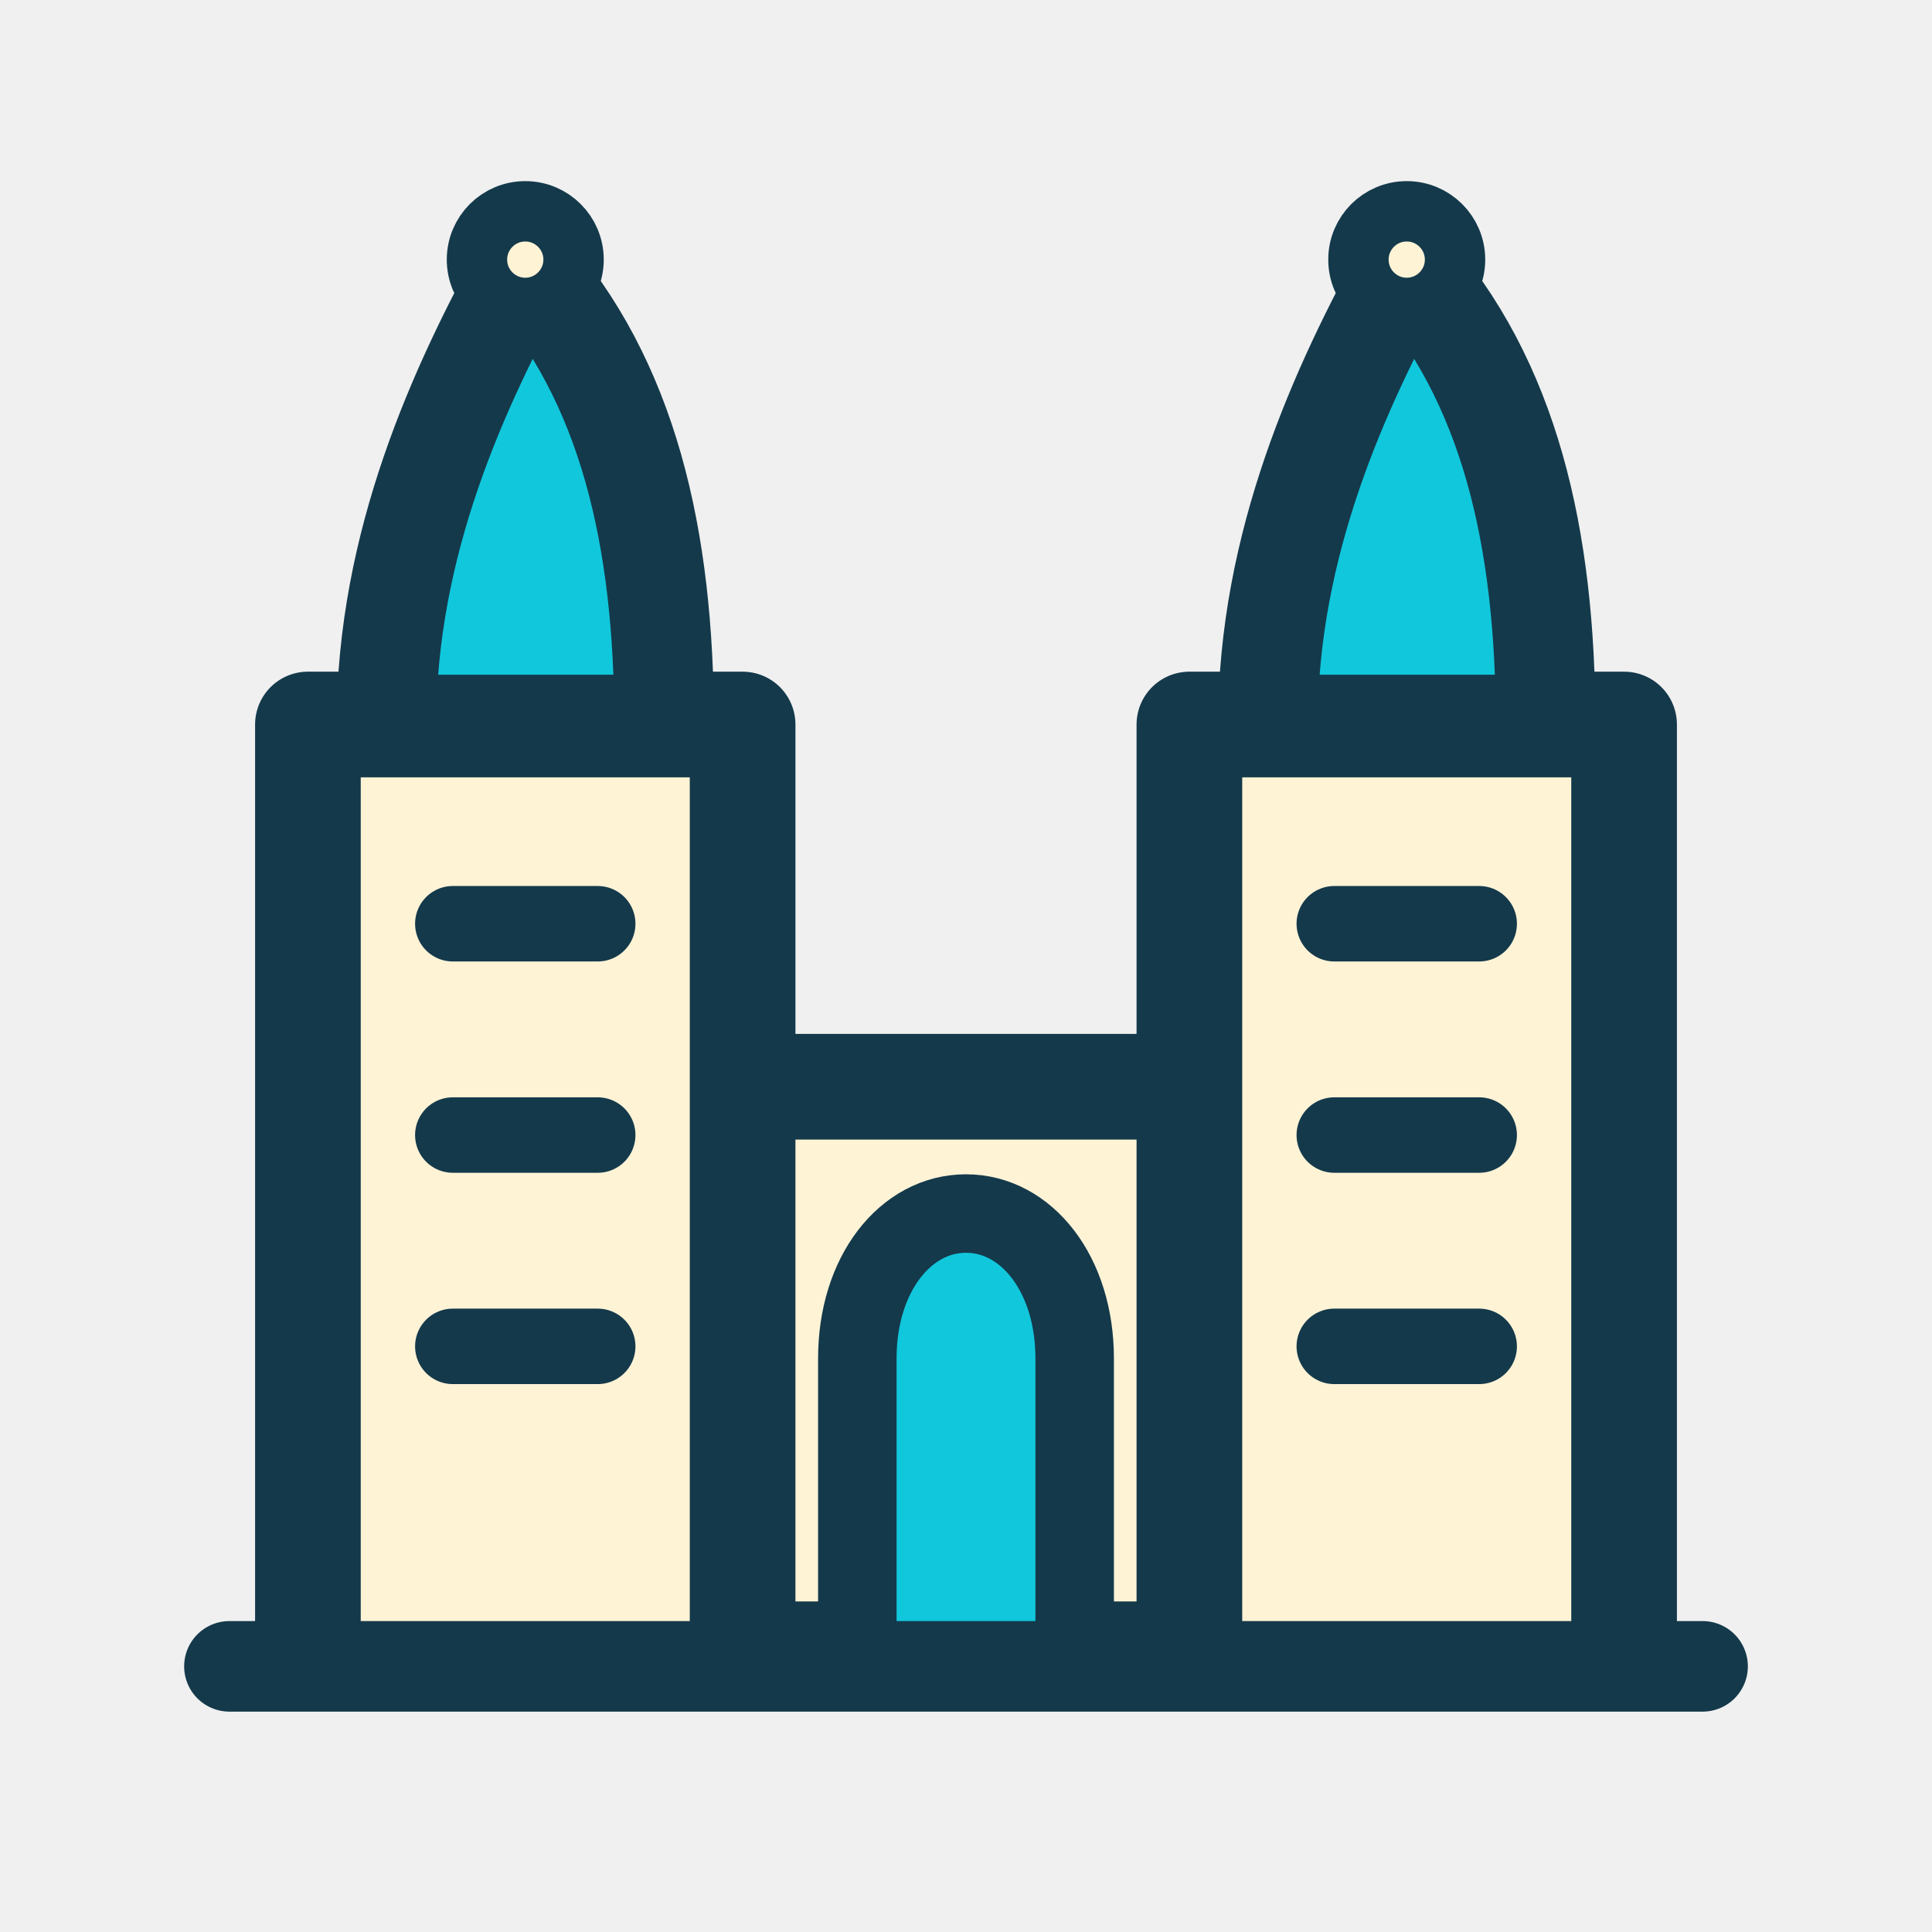
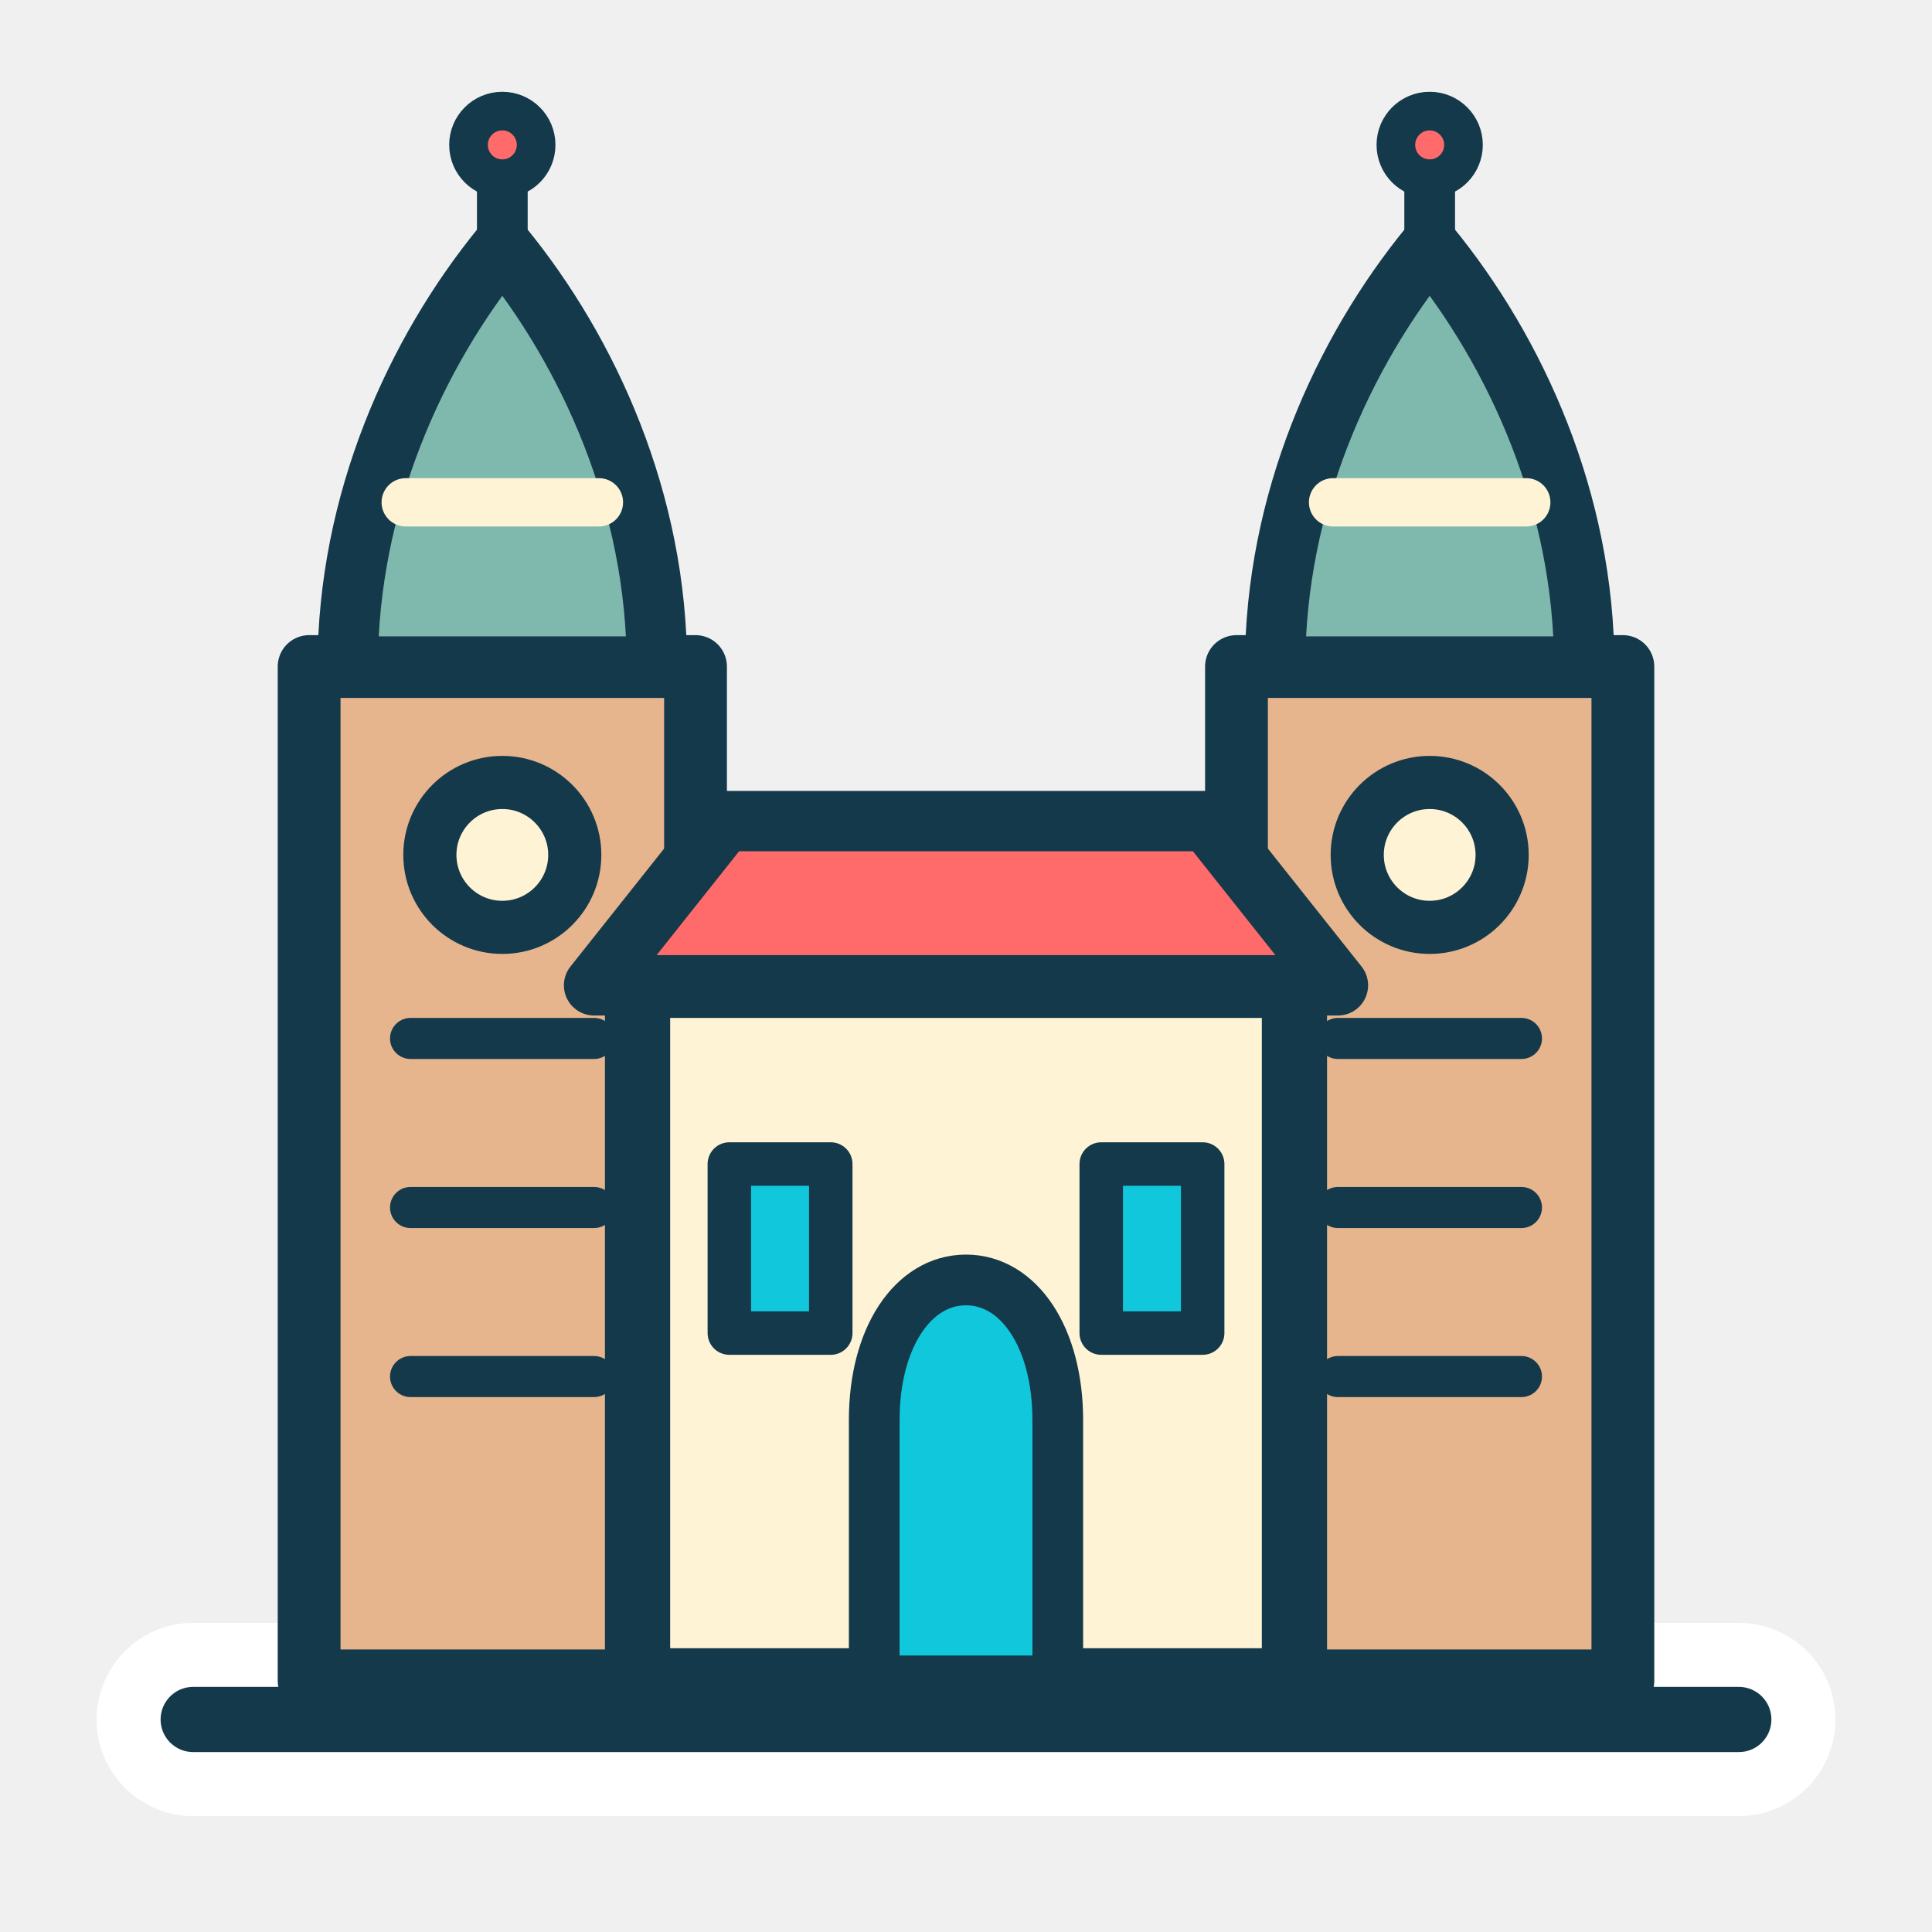
- <svg xmlns="http://www.w3.org/2000/svg" viewBox="0 0 32 32" role="img" aria-label="Frauenkirche de Múnich">
+ <svg xmlns="http://www.w3.org/2000/svg" viewBox="0 0 40 40" role="img" aria-label="Frauenkirche de Múnich">
  <g stroke="#14394b" stroke-linecap="round" stroke-linejoin="round">
-     <path d="M5.1 27.4V12h7.2v15.4m7.4 0V12h7.2v15.4M12.3 18h7.4v9.4H12.3z" fill="#fff3d6" stroke-width="1.75" />
-     <path d="M6.4 12c0-3 1.2-5.6 2.3-7.6 1.7 1.9 2.3 4.5 2.3 7.6H6.4Zm14.6 0c0-3 1.2-5.6 2.3-7.6 1.7 1.9 2.3 4.5 2.3 7.6H21Z" fill="#11c7dc" stroke-width="1.65" />
-     <path d="M7.5 15.3h2.4m-2.4 3.5h2.4m-2.4 3.5h2.4m14.6-7h-2.4m2.4 3.5h-2.4m2.4 3.5h-2.4" fill="none" stroke-width="1.25" />
-     <path d="M14.2 27.4v-4.9c0-1.4.8-2.4 1.8-2.4s1.8 1 1.8 2.4v4.9" fill="#11c7dc" stroke-width="1.3" />
-     <path d="M3.8 27.6h24.4" fill="none" stroke-width="1.5" />
-     <circle cx="8.7" cy="4.3" r=".8" fill="#fff3d6" stroke-width="1" />
-     <circle cx="23.3" cy="4.3" r=".8" fill="#fff3d6" stroke-width="1" />
+     <path d="M4 35.6h32" fill="none" stroke="#fff" stroke-width="4" />
+     <path d="M4 35.6h32" fill="none" stroke-width="1.35" />
+     <path d="M6.4 34.8V13.8h8v21zM25.6 34.8v-21h8v21z" fill="#e6b48d" stroke-width="1.3" />
+     <path d="M7.2 13.8c0-3.4 1.4-6.5 3.2-8.7 1.8 2.2 3.2 5.3 3.2 8.7zM26.4 13.8c0-3.4 1.4-6.5 3.2-8.7 1.8 2.2 3.2 5.3 3.2 8.7z" fill="#7fb9ad" stroke-width="1.25" />
+     <path d="M8.4 10.4h4M27.6 10.4h4" fill="none" stroke="#fff3d6" stroke-width="1" />
+     <circle cx="10.4" cy="17.7" r="1.5" fill="#fff3d6" stroke-width="1.1" />
+     <circle cx="29.6" cy="17.7" r="1.5" fill="#fff3d6" stroke-width="1.1" />
+     <path d="M8.5 21.5h3.8M8.5 25h3.8M8.5 28.5h3.8M27.7 21.5h3.8M27.7 25h3.8M27.7 28.5h3.8" fill="none" stroke-width=".85" />
+     <path d="M13.2 34.8V20.4h13.6v14.4z" fill="#fff3d6" stroke-width="1.35" />
+     <path d="M12.3 20.4 15 17h10l2.7 3.4z" fill="#ff6b6b" stroke-width="1.25" />
+     <path d="M15.1 24.1h2.1v3.5h-2.1zM22.8 24.1h2.1v3.5h-2.1z" fill="#11c7dc" stroke-width=".9" />
+     <path d="M18.1 34.8v-5.4c0-1.7.8-2.9 1.9-2.9s1.9 1.2 1.9 2.9v5.4z" fill="#11c7dc" stroke-width="1.05" />
+     <path d="M10.4 5.1V3.4M29.6 5.1V3.4" fill="none" stroke-width="1.05" />
+     <circle cx="10.4" cy="3" r=".7" fill="#ff6b6b" stroke-width=".8" />
+     <circle cx="29.6" cy="3" r=".7" fill="#ff6b6b" stroke-width=".8" />
  </g>
</svg>
